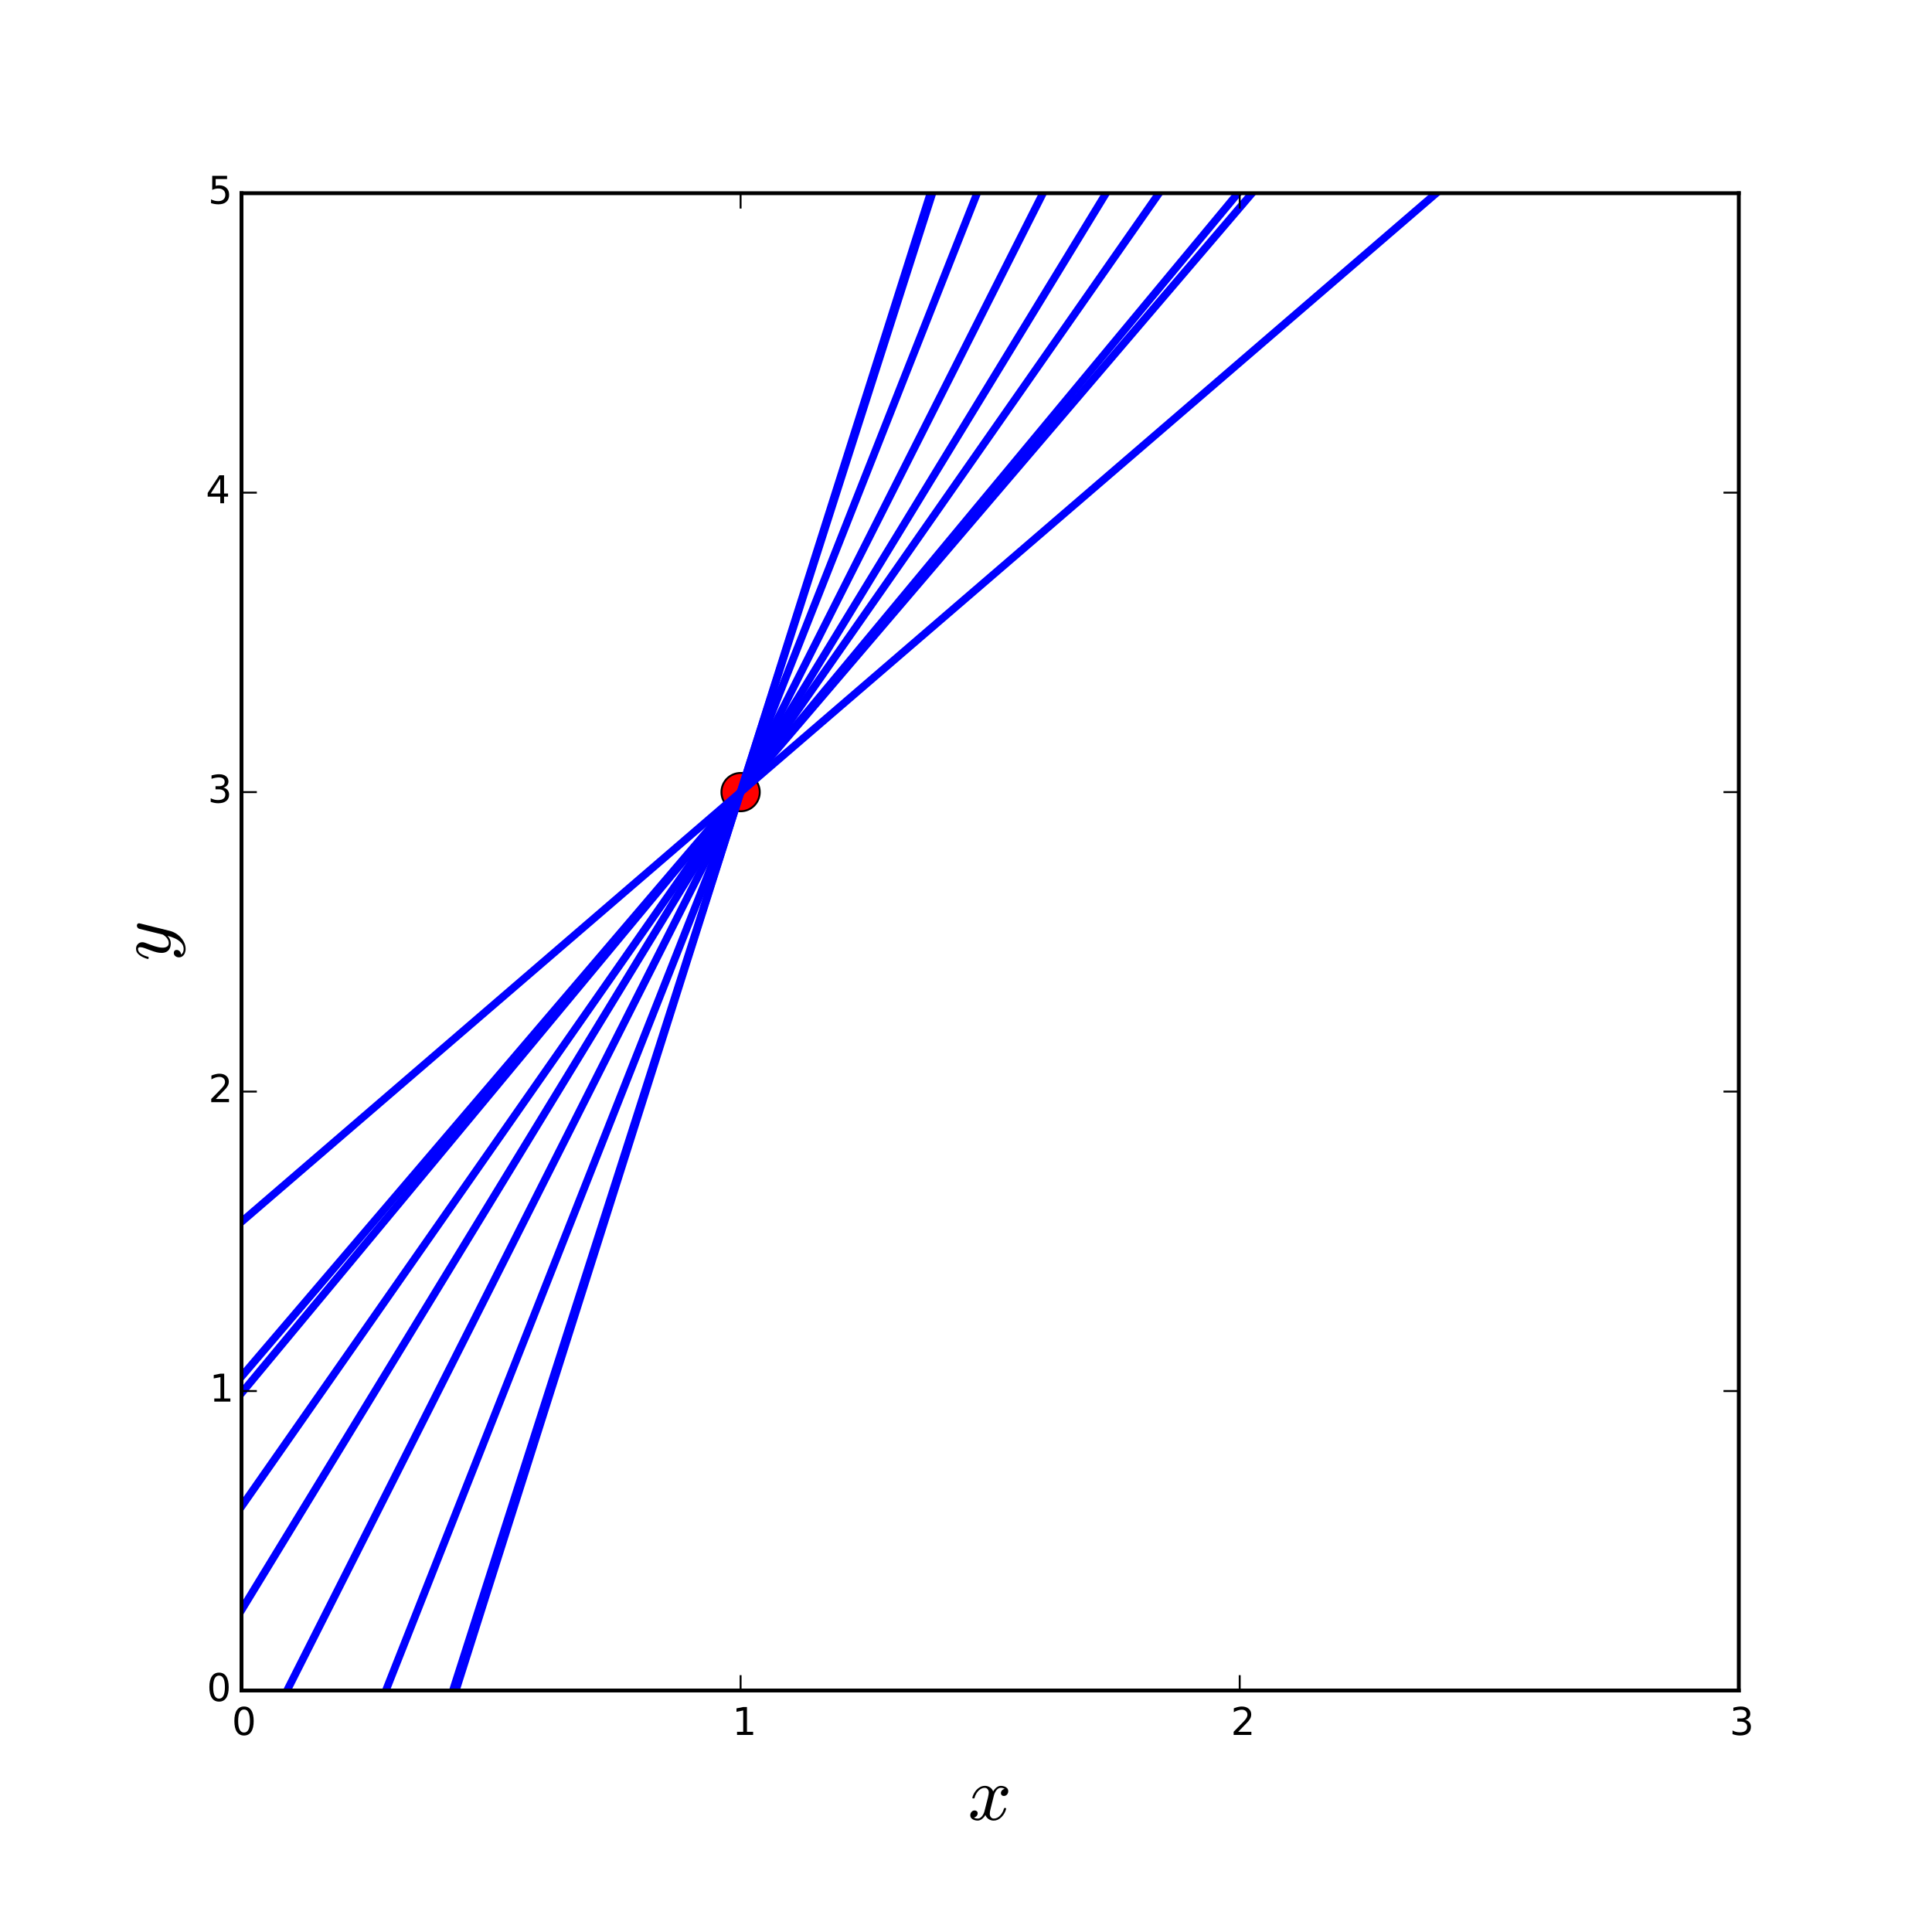
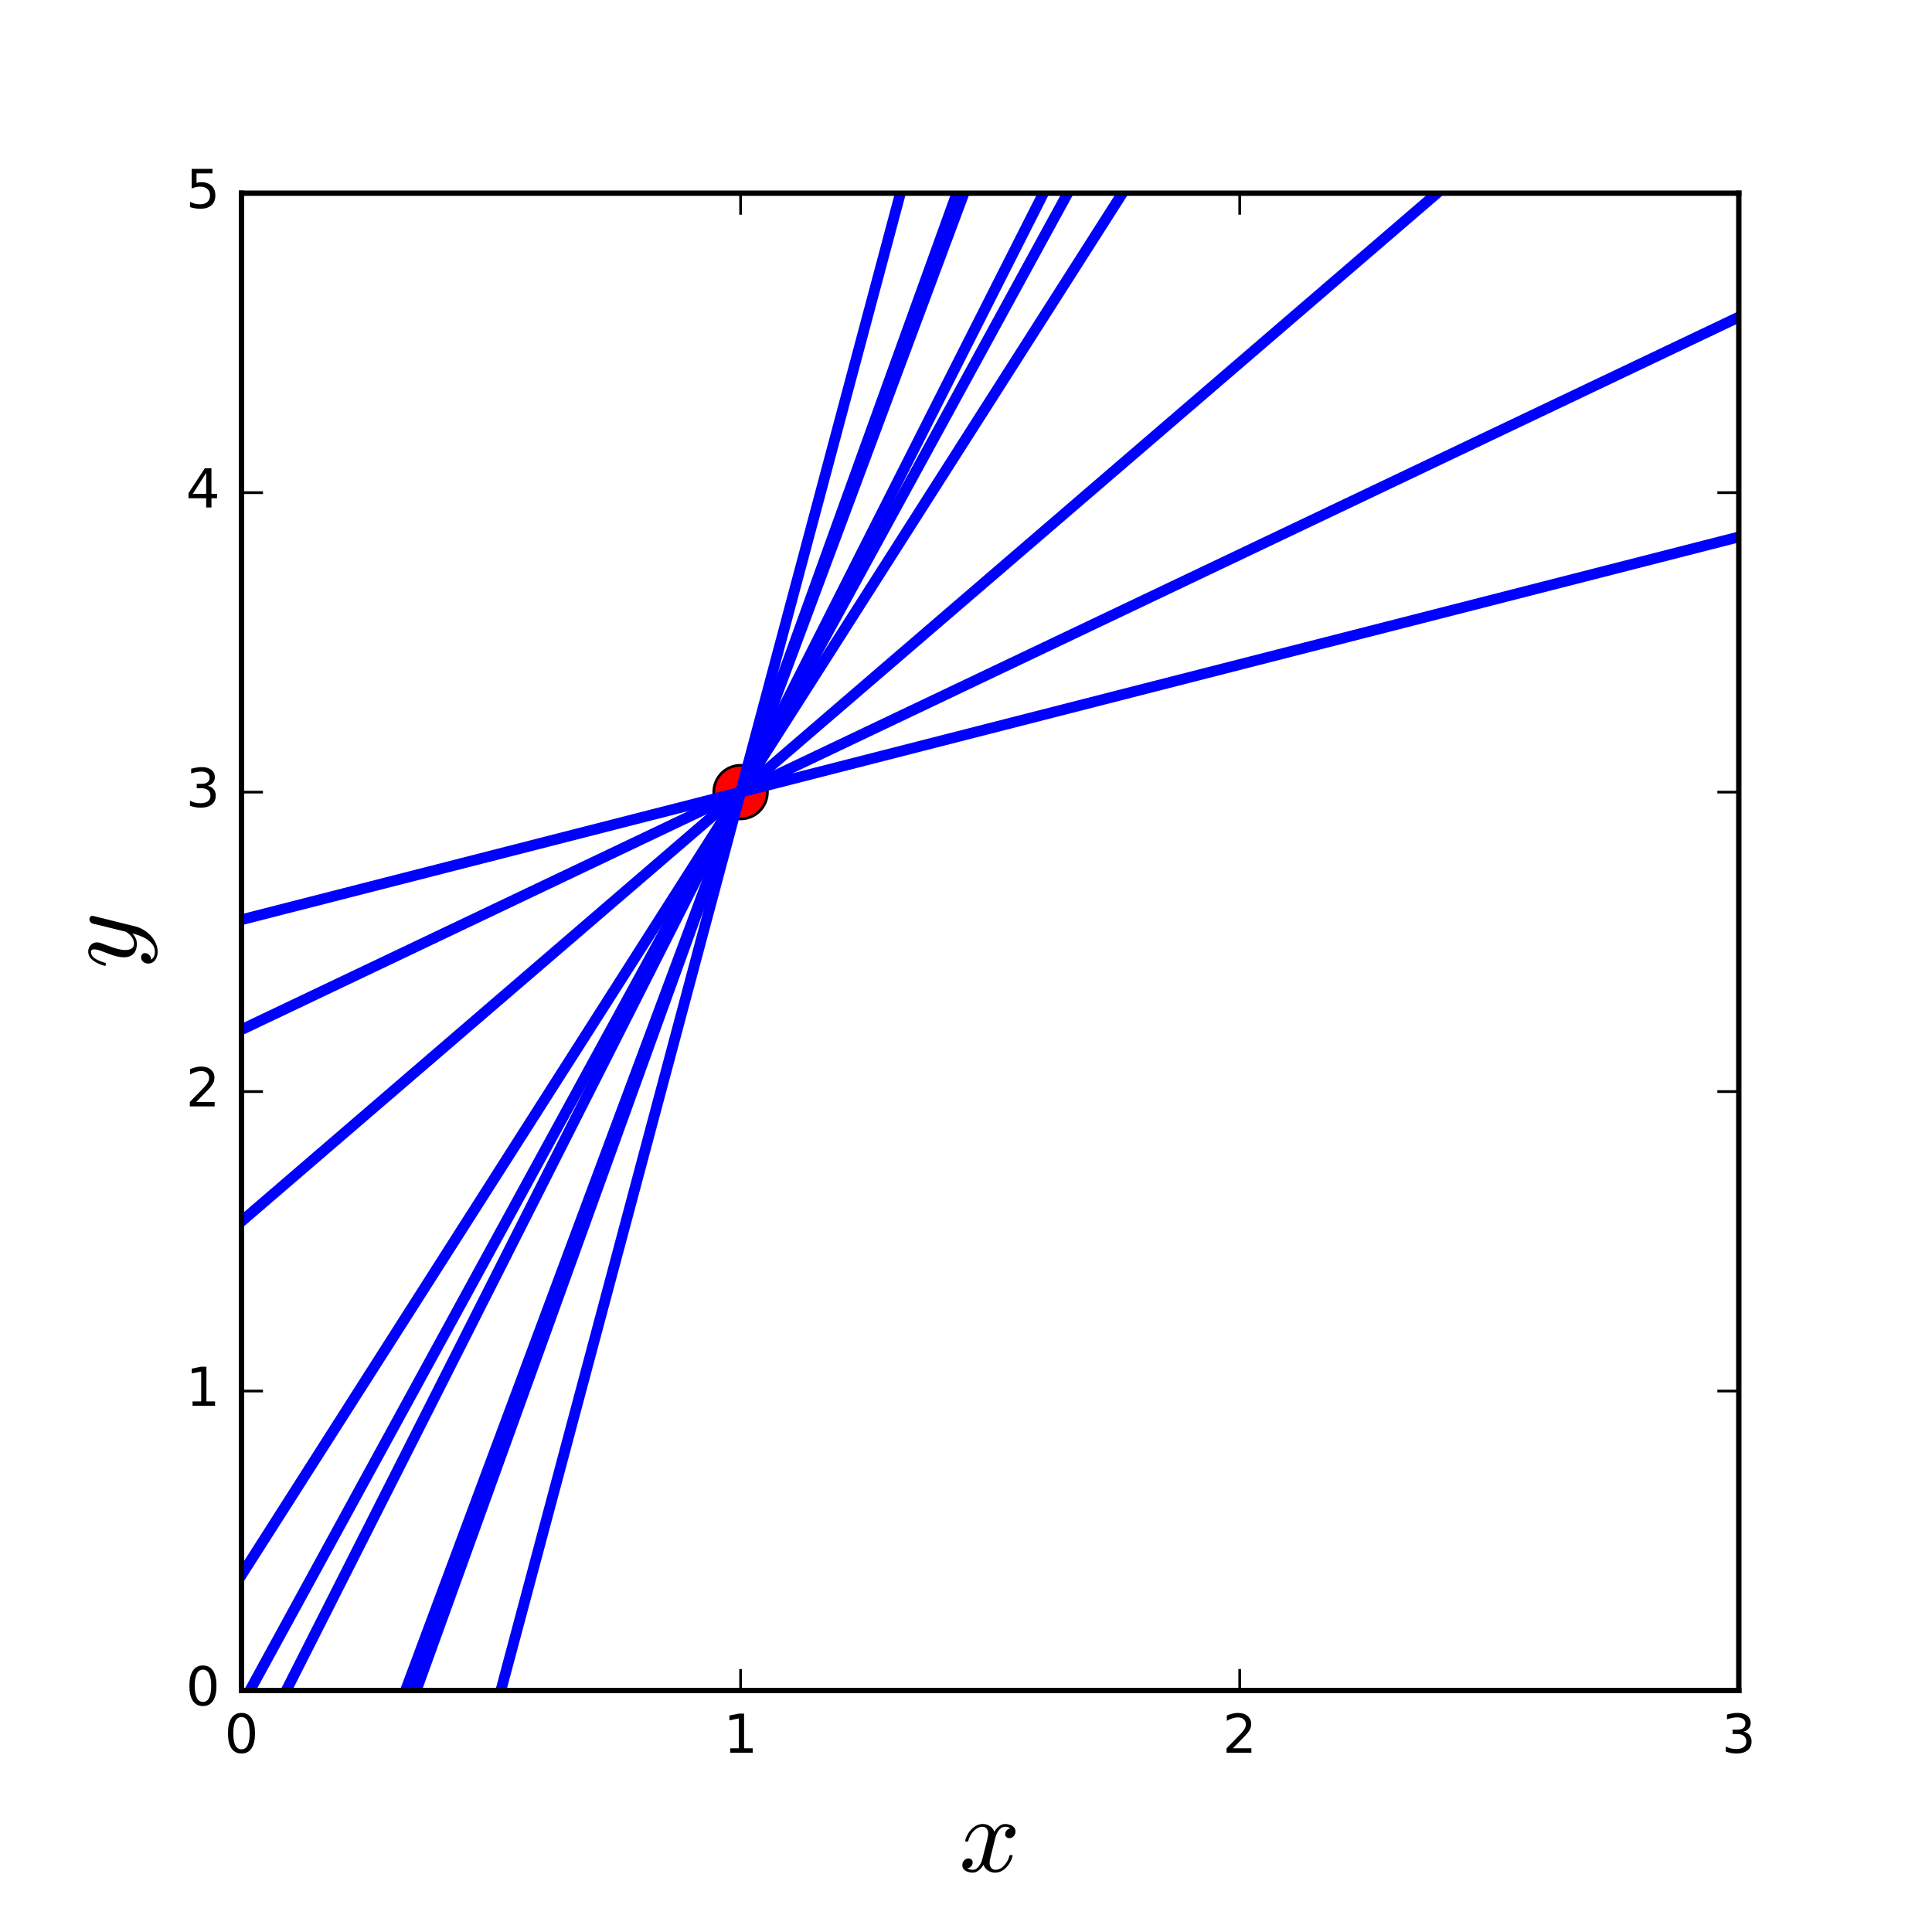
- <svg xmlns="http://www.w3.org/2000/svg" xmlns:xlink="http://www.w3.org/1999/xlink" height="504pt" version="1.1" viewBox="0 0 504 504" width="504pt">
+ <svg xmlns="http://www.w3.org/2000/svg" xmlns:xlink="http://www.w3.org/1999/xlink" height="360pt" version="1.1" viewBox="0 0 360 360" width="360pt">
  <defs>
    <style type="text/css">
- *{stroke-linecap:butt;stroke-linejoin:round;}
+ *{stroke-linecap:butt;stroke-linejoin:round;stroke-miterlimit:100000;}
  </style>
  </defs>
  <g id="figure_1">
    <g id="patch_1">
-       <path d=" M0 504 L504 504 L504 0 L0 0 z " style="fill:#ffffff;" />
+       <path d="M 0 360  L 360 360  L 360 0  L 0 0  z " style="fill:#ffffff;" />
    </g>
    <g id="axes_1">
      <g id="patch_2">
-         <path d=" M63 441 L453.6 441 L453.6 50.4 L63 50.4 z " style="fill:#ffffff;" />
+         <path d="M 45 315  L 324 315  L 324 36  L 45 36  z " style="fill:#ffffff;" />
      </g>
      <g id="line2d_1">
        <defs>
-           <path d=" M0 5 C1.326 5 2.598 4.473 3.536 3.536 C4.473 2.598 5 1.326 5 0 C5 -1.326 4.473 -2.598 3.536 -3.536 C2.598 -4.473 1.326 -5 0 -5 C-1.326 -5 -2.598 -4.473 -3.536 -3.536 C-4.473 -2.598 -5 -1.326 -5 0 C-5 1.326 -4.473 2.598 -3.536 3.536 C-2.598 4.473 -1.326 5 0 5 z " id="m8056b39326" style="stroke:#000000;stroke-width:0.5;" />
+           <path d="M 0 5  C 1.326 5 2.598 4.473 3.536 3.536  C 4.473 2.598 5 1.326 5 0  C 5 -1.326 4.473 -2.598 3.536 -3.536  C 2.598 -4.473 1.326 -5 0 -5  C -1.326 -5 -2.598 -4.473 -3.536 -3.536  C -4.473 -2.598 -5 -1.326 -5 0  C -5 1.326 -4.473 2.598 -3.536 3.536  C -2.598 4.473 -1.326 5 0 5  z " id="m325347172c" style="stroke:#000000;stroke-width:0.5;" />
        </defs>
-         <g clip-path="url(#p41d7ee9abc)">
-           <use style="fill:#ff0000;stroke:#000000;stroke-width:0.5;" x="193.2" xlink:href="#m8056b39326" y="206.64" />
+         <g clip-path="url(#pa1def2a441)">
+           <use style="fill:#ff0000;stroke:#000000;stroke-width:0.5;" x="138.0" xlink:href="#m325347172c" y="147.6" />
        </g>
      </g>
      <g id="line2d_2">
-         <path clip-path="url(#p41d7ee9abc)" d=" M63 420.02 L319.898 -1" style="fill:none;stroke:#0000ff;stroke-linecap:square;stroke-width:2;" />
+         <path clip-path="url(#pa1def2a441)" d="M 45 396.933  M 58.403 361  L 193.427 -1  " style="fill:none;stroke:#0000ff;stroke-linecap:square;stroke-width:2.0;" />
      </g>
      <g id="line2d_3">
-         <path clip-path="url(#p41d7ee9abc)" d=" M63 359.109 L370.513 -1" style="fill:none;stroke:#0000ff;stroke-linecap:square;stroke-width:2;" />
+         <path clip-path="url(#pa1def2a441)" d="M 45 171.375  L 324 100.05  " style="fill:none;stroke:#0000ff;stroke-linecap:square;stroke-width:2.0;" />
      </g>
      <g id="line2d_4">
-         <path clip-path="url(#p41d7ee9abc)" d=" M63 617.377 M98.623 505 L259.02 -1" style="fill:none;stroke:#0000ff;stroke-linecap:square;stroke-width:2;" />
+         <path clip-path="url(#pa1def2a441)" d="M 45 191.86  L 324 59.081  " style="fill:none;stroke:#0000ff;stroke-linecap:square;stroke-width:2.0;" />
      </g>
      <g id="line2d_5">
-         <path clip-path="url(#p41d7ee9abc)" d=" M63 363.427 L365.63 -1" style="fill:none;stroke:#0000ff;stroke-linecap:square;stroke-width:2;" />
+         <path clip-path="url(#pa1def2a441)" d="M 45 405.157  M 60.944 361  L 191.657 -1  " style="fill:none;stroke:#0000ff;stroke-linecap:square;stroke-width:2.0;" />
      </g>
      <g id="line2d_6">
-         <path clip-path="url(#p41d7ee9abc)" d=" M63 393.004 L338.264 -1" style="fill:none;stroke:#0000ff;stroke-linecap:square;stroke-width:2;" />
+         <path clip-path="url(#pa1def2a441)" d="M 45 317.863  L 219.167 -1  " style="fill:none;stroke:#0000ff;stroke-linecap:square;stroke-width:2.0;" />
      </g>
      <g id="line2d_7">
-         <path clip-path="url(#p41d7ee9abc)" d=" M63 464.53 L298.03 -1" style="fill:none;stroke:#0000ff;stroke-linecap:square;stroke-width:2;" />
+         <path clip-path="url(#pa1def2a441)" d="M 45 227.583  L 310.783 -1  " style="fill:none;stroke:#0000ff;stroke-linecap:square;stroke-width:2.0;" />
      </g>
      <g id="line2d_8">
-         <path clip-path="url(#p41d7ee9abc)" d=" M63 613.218 M97.655 505 L259.693 -1" style="fill:none;stroke:#0000ff;stroke-linecap:square;stroke-width:2;" />
+         <path clip-path="url(#pa1def2a441)" d="M 45 293.48  L 232.734 -1  " style="fill:none;stroke:#0000ff;stroke-linecap:square;stroke-width:2.0;" />
      </g>
      <g id="line2d_9">
-         <path clip-path="url(#p41d7ee9abc)" d=" M63 318.735 L434.378 -1" style="fill:none;stroke:#0000ff;stroke-linecap:square;stroke-width:2;" />
+         <path clip-path="url(#pa1def2a441)" d="M 45 331.488  L 213.153 -1  " style="fill:none;stroke:#0000ff;stroke-linecap:square;stroke-width:2.0;" />
      </g>
      <g id="line2d_10">
-         <path clip-path="url(#p41d7ee9abc)" d=" M63 536.376 M75.389 505 L275.189 -1" style="fill:none;stroke:#0000ff;stroke-linecap:square;stroke-width:2;" />
+         <path clip-path="url(#pa1def2a441)" d="M 45 496.109  M 81.054 361  L 177.654 -1  " style="fill:none;stroke:#0000ff;stroke-linecap:square;stroke-width:2.0;" />
      </g>
      <g id="patch_3">
-         <path d=" M63 441 L63 50.4" style="fill:none;stroke:#000000;stroke-linecap:square;stroke-linejoin:miter;" />
+         <path d="M 45 315  L 324 315  " style="fill:none;stroke:#000000;stroke-linecap:square;stroke-linejoin:miter;" />
      </g>
      <g id="patch_4">
-         <path d=" M453.6 441 L453.6 50.4" style="fill:none;stroke:#000000;stroke-linecap:square;stroke-linejoin:miter;" />
+         <path d="M 45 36  L 324 36  " style="fill:none;stroke:#000000;stroke-linecap:square;stroke-linejoin:miter;" />
      </g>
      <g id="patch_5">
-         <path d=" M63 50.4 L453.6 50.4" style="fill:none;stroke:#000000;stroke-linecap:square;stroke-linejoin:miter;" />
+         <path d="M 45 315  L 45 36  " style="fill:none;stroke:#000000;stroke-linecap:square;stroke-linejoin:miter;" />
      </g>
      <g id="patch_6">
-         <path d=" M63 441 L453.6 441" style="fill:none;stroke:#000000;stroke-linecap:square;stroke-linejoin:miter;" />
+         <path d="M 324 315  L 324 36  " style="fill:none;stroke:#000000;stroke-linecap:square;stroke-linejoin:miter;" />
      </g>
      <g id="matplotlib.axis_1">
        <g id="xtick_1">
          <g id="line2d_11">
            <defs>
-               <path d=" M0 0 L0 -4" id="mc7db9fdffb" style="stroke:#000000;stroke-width:0.5;" />
-             </defs>
-             <g>
-               <use style="stroke:#000000;stroke-width:0.5;" x="63.0" xlink:href="#mc7db9fdffb" y="441.0" />
+               <path d="M 0 0  L 0 -4  " id="mdc8906044f" style="stroke:#000000;stroke-width:0.5;" />
+             </defs>
+             <g>
+               <use style="stroke:#000000;stroke-width:0.5;" x="45.0" xlink:href="#mdc8906044f" y="315.0" />
            </g>
          </g>
          <g id="line2d_12">
            <defs>
-               <path d=" M0 0 L0 4" id="m5a7d422ac3" style="stroke:#000000;stroke-width:0.5;" />
-             </defs>
-             <g>
-               <use style="stroke:#000000;stroke-width:0.5;" x="63.0" xlink:href="#m5a7d422ac3" y="50.4" />
+               <path d="M 0 0  L 0 4  " id="m0ce85dffc6" style="stroke:#000000;stroke-width:0.5;" />
+             </defs>
+             <g>
+               <use style="stroke:#000000;stroke-width:0.5;" x="45.0" xlink:href="#m0ce85dffc6" y="36.0" />
            </g>
          </g>
          <g id="text_1">
            <defs>
-               <path d=" M31.781 66.406 Q24.172 66.406 20.328 58.906 Q16.5 51.422 16.5 36.375 Q16.5 21.391 20.328 13.891 Q24.172 6.391 31.781 6.391 Q39.453 6.391 43.281 13.891 Q47.125 21.391 47.125 36.375 Q47.125 51.422 43.281 58.906 Q39.453 66.406 31.781 66.406 M31.781 74.219 Q44.047 74.219 50.516 64.516 Q56.984 54.828 56.984 36.375 Q56.984 17.969 50.516 8.266 Q44.047 -1.422 31.781 -1.422 Q19.531 -1.422 13.062 8.266 Q6.594 17.969 6.594 36.375 Q6.594 54.828 13.062 64.516 Q19.531 74.219 31.781 74.219" id="BitstreamVeraSans-Roman-30" />
-             </defs>
-             <g transform="translate(60.48047 452.5984)scale(0.1 -0.1)">
+               <path d="M 31.781 66.406  Q 24.172 66.406 20.328 58.906  Q 16.5 51.422 16.5 36.375  Q 16.5 21.391 20.328 13.891  Q 24.172 6.391 31.781 6.391  Q 39.453 6.391 43.281 13.891  Q 47.125 21.391 47.125 36.375  Q 47.125 51.422 43.281 58.906  Q 39.453 66.406 31.781 66.406  M 31.781 74.219  Q 44.047 74.219 50.516 64.516  Q 56.984 54.828 56.984 36.375  Q 56.984 17.969 50.516 8.266  Q 44.047 -1.422 31.781 -1.422  Q 19.531 -1.422 13.062 8.266  Q 6.594 17.969 6.594 36.375  Q 6.594 54.828 13.062 64.516  Q 19.531 74.219 31.781 74.219  " id="BitstreamVeraSans-Roman-30" />
+             </defs>
+             <g transform="translate(41.81875 326.5984)scale(0.1 -0.1)">
              <use xlink:href="#BitstreamVeraSans-Roman-30" />
            </g>
          </g>
        </g>
        <g id="xtick_2">
          <g id="line2d_13">
            <g>
-               <use style="stroke:#000000;stroke-width:0.5;" x="193.2" xlink:href="#mc7db9fdffb" y="441.0" />
+               <use style="stroke:#000000;stroke-width:0.5;" x="138.0" xlink:href="#mdc8906044f" y="315.0" />
            </g>
          </g>
          <g id="line2d_14">
            <g>
-               <use style="stroke:#000000;stroke-width:0.5;" x="193.2" xlink:href="#m5a7d422ac3" y="50.4" />
+               <use style="stroke:#000000;stroke-width:0.5;" x="138.0" xlink:href="#m0ce85dffc6" y="36.0" />
            </g>
          </g>
          <g id="text_2">
            <defs>
-               <path d=" M12.406 8.297 L28.516 8.297 L28.516 63.922 L10.984 60.406 L10.984 69.391 L28.422 72.906 L38.281 72.906 L38.281 8.297 L54.391 8.297 L54.391 0 L12.406 0 z " id="BitstreamVeraSans-Roman-31" />
-             </defs>
-             <g transform="translate(191.0297 452.5984)scale(0.1 -0.1)">
+               <path d="M 12.406 8.297  L 28.516 8.297  L 28.516 63.922  L 10.984 60.406  L 10.984 69.391  L 28.422 72.906  L 38.281 72.906  L 38.281 8.297  L 54.391 8.297  L 54.391 0  L 12.406 0  z " id="BitstreamVeraSans-Roman-31" />
+             </defs>
+             <g transform="translate(134.8187 326.5984)scale(0.1 -0.1)">
              <use xlink:href="#BitstreamVeraSans-Roman-31" />
            </g>
          </g>
        </g>
        <g id="xtick_3">
          <g id="line2d_15">
            <g>
-               <use style="stroke:#000000;stroke-width:0.5;" x="323.4" xlink:href="#mc7db9fdffb" y="441.0" />
+               <use style="stroke:#000000;stroke-width:0.5;" x="231.0" xlink:href="#mdc8906044f" y="315.0" />
            </g>
          </g>
          <g id="line2d_16">
            <g>
-               <use style="stroke:#000000;stroke-width:0.5;" x="323.4" xlink:href="#m5a7d422ac3" y="50.4" />
+               <use style="stroke:#000000;stroke-width:0.5;" x="231.0" xlink:href="#m0ce85dffc6" y="36.0" />
            </g>
          </g>
          <g id="text_3">
            <defs>
-               <path d=" M19.188 8.297 L53.609 8.297 L53.609 0 L7.328 0 L7.328 8.297 Q12.938 14.109 22.625 23.891 Q32.328 33.688 34.812 36.531 Q39.547 41.844 41.422 45.531 Q43.312 49.219 43.312 52.781 Q43.312 58.594 39.234 62.25 Q35.156 65.922 28.609 65.922 Q23.969 65.922 18.812 64.312 Q13.672 62.703 7.812 59.422 L7.812 69.391 Q13.766 71.781 18.938 73 Q24.125 74.219 28.422 74.219 Q39.75 74.219 46.484 68.547 Q53.219 62.891 53.219 53.422 Q53.219 48.922 51.531 44.891 Q49.859 40.875 45.406 35.406 Q44.188 33.984 37.641 27.219 Q31.109 20.453 19.188 8.297" id="BitstreamVeraSans-Roman-32" />
-             </defs>
-             <g transform="translate(321.0859 452.5984)scale(0.1 -0.1)">
+               <path d="M 19.188 8.297  L 53.609 8.297  L 53.609 0  L 7.328 0  L 7.328 8.297  Q 12.938 14.109 22.625 23.891  Q 32.328 33.688 34.812 36.531  Q 39.547 41.844 41.422 45.531  Q 43.312 49.219 43.312 52.781  Q 43.312 58.594 39.234 62.25  Q 35.156 65.922 28.609 65.922  Q 23.969 65.922 18.812 64.312  Q 13.672 62.703 7.812 59.422  L 7.812 69.391  Q 13.766 71.781 18.938 73  Q 24.125 74.219 28.422 74.219  Q 39.75 74.219 46.484 68.547  Q 53.219 62.891 53.219 53.422  Q 53.219 48.922 51.531 44.891  Q 49.859 40.875 45.406 35.406  Q 44.188 33.984 37.641 27.219  Q 31.109 20.453 19.188 8.297  " id="BitstreamVeraSans-Roman-32" />
+             </defs>
+             <g transform="translate(227.8187 326.5984)scale(0.1 -0.1)">
              <use xlink:href="#BitstreamVeraSans-Roman-32" />
            </g>
          </g>
        </g>
        <g id="xtick_4">
          <g id="line2d_17">
            <g>
-               <use style="stroke:#000000;stroke-width:0.5;" x="453.6" xlink:href="#mc7db9fdffb" y="441.0" />
+               <use style="stroke:#000000;stroke-width:0.5;" x="324.0" xlink:href="#mdc8906044f" y="315.0" />
            </g>
          </g>
          <g id="line2d_18">
            <g>
-               <use style="stroke:#000000;stroke-width:0.5;" x="453.6" xlink:href="#m5a7d422ac3" y="50.4" />
+               <use style="stroke:#000000;stroke-width:0.5;" x="324.0" xlink:href="#m0ce85dffc6" y="36.0" />
            </g>
          </g>
          <g id="text_4">
            <defs>
-               <path d=" M40.578 39.312 Q47.656 37.797 51.625 33 Q55.609 28.219 55.609 21.188 Q55.609 10.406 48.188 4.484 Q40.766 -1.422 27.094 -1.422 Q22.516 -1.422 17.656 -0.516 Q12.797 0.391 7.625 2.203 L7.625 11.719 Q11.719 9.328 16.594 8.109 Q21.484 6.891 26.812 6.891 Q36.078 6.891 40.938 10.547 Q45.797 14.203 45.797 21.188 Q45.797 27.641 41.281 31.266 Q36.766 34.906 28.719 34.906 L20.219 34.906 L20.219 43.016 L29.109 43.016 Q36.375 43.016 40.234 45.922 Q44.094 48.828 44.094 54.297 Q44.094 59.906 40.109 62.906 Q36.141 65.922 28.719 65.922 Q24.656 65.922 20.016 65.031 Q15.375 64.156 9.812 62.312 L9.812 71.094 Q15.438 72.656 20.344 73.438 Q25.25 74.219 29.594 74.219 Q40.828 74.219 47.359 69.109 Q53.906 64.016 53.906 55.328 Q53.906 49.266 50.438 45.094 Q46.969 40.922 40.578 39.312" id="BitstreamVeraSans-Roman-33" />
-             </defs>
-             <g transform="translate(451.2008 452.5984)scale(0.1 -0.1)">
+               <path d="M 40.578 39.312  Q 47.656 37.797 51.625 33  Q 55.609 28.219 55.609 21.188  Q 55.609 10.406 48.188 4.484  Q 40.766 -1.422 27.094 -1.422  Q 22.516 -1.422 17.656 -0.516  Q 12.797 0.391 7.625 2.203  L 7.625 11.719  Q 11.719 9.328 16.594 8.109  Q 21.484 6.891 26.812 6.891  Q 36.078 6.891 40.938 10.547  Q 45.797 14.203 45.797 21.188  Q 45.797 27.641 41.281 31.266  Q 36.766 34.906 28.719 34.906  L 20.219 34.906  L 20.219 43.016  L 29.109 43.016  Q 36.375 43.016 40.234 45.922  Q 44.094 48.828 44.094 54.297  Q 44.094 59.906 40.109 62.906  Q 36.141 65.922 28.719 65.922  Q 24.656 65.922 20.016 65.031  Q 15.375 64.156 9.812 62.312  L 9.812 71.094  Q 15.438 72.656 20.344 73.438  Q 25.25 74.219 29.594 74.219  Q 40.828 74.219 47.359 69.109  Q 53.906 64.016 53.906 55.328  Q 53.906 49.266 50.438 45.094  Q 46.969 40.922 40.578 39.312  " id="BitstreamVeraSans-Roman-33" />
+             </defs>
+             <g transform="translate(320.8188 326.5984)scale(0.1 -0.1)">
              <use xlink:href="#BitstreamVeraSans-Roman-33" />
            </g>
          </g>
        </g>
        <g id="text_5">
          <defs>
-             <path d=" M7.812 2.875 Q9.578 1.516 12.797 1.516 Q15.922 1.516 18.312 4.516 Q20.703 7.516 21.578 11.078 L26.125 28.812 Q27.203 33.641 27.203 35.406 Q27.203 37.891 25.812 39.75 Q24.422 41.609 21.922 41.609 Q18.75 41.609 15.969 39.625 Q13.188 37.641 11.281 34.594 Q9.375 31.547 8.594 28.422 Q8.406 27.781 7.812 27.781 L6.594 27.781 Q5.812 27.781 5.812 28.719 L5.812 29 Q6.781 32.719 9.125 36.25 Q11.469 39.797 14.859 41.984 Q18.266 44.188 22.125 44.188 Q25.781 44.188 28.734 42.234 Q31.688 40.281 32.906 36.922 Q34.625 39.984 37.281 42.078 Q39.938 44.188 43.109 44.188 Q45.266 44.188 47.5 43.422 Q49.75 42.672 51.172 41.109 Q52.594 39.547 52.594 37.203 Q52.594 34.672 50.953 32.828 Q49.312 31 46.781 31 Q45.172 31 44.094 32.031 Q43.016 33.062 43.016 34.625 Q43.016 36.719 44.453 38.297 Q45.906 39.891 47.906 40.188 Q46.094 41.609 42.922 41.609 Q39.703 41.609 37.328 38.625 Q34.969 35.641 33.984 31.984 L29.594 14.312 Q28.516 10.297 28.516 7.719 Q28.516 5.172 29.953 3.344 Q31.391 1.516 33.797 1.516 Q38.484 1.516 42.156 5.641 Q45.844 9.766 47.016 14.703 Q47.219 15.281 47.797 15.281 L49.031 15.281 Q49.422 15.281 49.656 15.016 Q49.906 14.75 49.906 14.406 Q49.906 14.312 49.812 14.109 Q48.391 8.156 43.844 3.516 Q39.312 -1.125 33.594 -1.125 Q29.938 -1.125 26.984 0.844 Q24.031 2.828 22.797 6.203 Q21.234 3.266 18.469 1.062 Q15.719 -1.125 12.594 -1.125 Q10.453 -1.125 8.172 -0.359 Q5.906 0.391 4.484 1.953 Q3.078 3.516 3.078 5.906 Q3.078 8.25 4.703 10.172 Q6.344 12.109 8.797 12.109 Q10.453 12.109 11.578 11.109 Q12.703 10.109 12.703 8.5 Q12.703 6.391 11.297 4.828 Q9.906 3.266 7.812 2.875" id="Cmmi10-78" />
+             <path d="M 7.812 2.875  Q 9.578 1.516 12.797 1.516  Q 15.922 1.516 18.312 4.516  Q 20.703 7.516 21.578 11.078  L 26.125 28.812  Q 27.203 33.641 27.203 35.406  Q 27.203 37.891 25.812 39.75  Q 24.422 41.609 21.922 41.609  Q 18.75 41.609 15.969 39.625  Q 13.188 37.641 11.281 34.594  Q 9.375 31.547 8.594 28.422  Q 8.406 27.781 7.812 27.781  L 6.594 27.781  Q 5.812 27.781 5.812 28.719  L 5.812 29  Q 6.781 32.719 9.125 36.25  Q 11.469 39.797 14.859 41.984  Q 18.266 44.188 22.125 44.188  Q 25.781 44.188 28.734 42.234  Q 31.688 40.281 32.906 36.922  Q 34.625 39.984 37.281 42.078  Q 39.938 44.188 43.109 44.188  Q 45.266 44.188 47.5 43.422  Q 49.75 42.672 51.172 41.109  Q 52.594 39.547 52.594 37.203  Q 52.594 34.672 50.953 32.828  Q 49.312 31 46.781 31  Q 45.172 31 44.094 32.031  Q 43.016 33.062 43.016 34.625  Q 43.016 36.719 44.453 38.297  Q 45.906 39.891 47.906 40.188  Q 46.094 41.609 42.922 41.609  Q 39.703 41.609 37.328 38.625  Q 34.969 35.641 33.984 31.984  L 29.594 14.312  Q 28.516 10.297 28.516 7.719  Q 28.516 5.172 29.953 3.344  Q 31.391 1.516 33.797 1.516  Q 38.484 1.516 42.156 5.641  Q 45.844 9.766 47.016 14.703  Q 47.219 15.281 47.797 15.281  L 49.031 15.281  Q 49.422 15.281 49.656 15.016  Q 49.906 14.75 49.906 14.406  Q 49.906 14.312 49.812 14.109  Q 48.391 8.156 43.844 3.516  Q 39.312 -1.125 33.594 -1.125  Q 29.938 -1.125 26.984 0.844  Q 24.031 2.828 22.797 6.203  Q 21.234 3.266 18.469 1.062  Q 15.719 -1.125 12.594 -1.125  Q 10.453 -1.125 8.172 -0.359  Q 5.906 0.391 4.484 1.953  Q 3.078 3.516 3.078 5.906  Q 3.078 8.25 4.703 10.172  Q 6.344 12.109 8.797 12.109  Q 10.453 12.109 11.578 11.109  Q 12.703 10.109 12.703 8.5  Q 12.703 6.391 11.297 4.828  Q 9.906 3.266 7.812 2.875  " id="Cmmi10-78" />
          </defs>
-           <g transform="translate(252.5 474.875)scale(0.2 -0.2)">
+           <g transform="translate(178.7 348.875)scale(0.2 -0.2)">
            <use transform="translate(0.0 0.8125)" xlink:href="#Cmmi10-78" />
          </g>
        </g>
      </g>
      <g id="matplotlib.axis_2">
        <g id="ytick_1">
          <g id="line2d_19">
            <defs>
-               <path d=" M0 0 L4 0" id="md7965d1ba0" style="stroke:#000000;stroke-width:0.5;" />
-             </defs>
-             <g>
-               <use style="stroke:#000000;stroke-width:0.5;" x="63.0" xlink:href="#md7965d1ba0" y="441.0" />
+               <path d="M 0 0  L 4 0  " id="mad6d71e1ee" style="stroke:#000000;stroke-width:0.5;" />
+             </defs>
+             <g>
+               <use style="stroke:#000000;stroke-width:0.5;" x="45.0" xlink:href="#mad6d71e1ee" y="315.0" />
            </g>
          </g>
          <g id="line2d_20">
            <defs>
-               <path d=" M0 0 L-4 0" id="md9a1c1a7cd" style="stroke:#000000;stroke-width:0.5;" />
-             </defs>
-             <g>
-               <use style="stroke:#000000;stroke-width:0.5;" x="453.6" xlink:href="#md9a1c1a7cd" y="441.0" />
+               <path d="M 0 0  L -4 0  " id="m398b9d164f" style="stroke:#000000;stroke-width:0.5;" />
+             </defs>
+             <g>
+               <use style="stroke:#000000;stroke-width:0.5;" x="324.0" xlink:href="#m398b9d164f" y="315.0" />
            </g>
          </g>
          <g id="text_6">
-             <g transform="translate(53.96094 443.7594)scale(0.1 -0.1)">
+             <g transform="translate(34.6375 317.7594)scale(0.1 -0.1)">
              <use xlink:href="#BitstreamVeraSans-Roman-30" />
            </g>
          </g>
        </g>
        <g id="ytick_2">
          <g id="line2d_21">
            <g>
-               <use style="stroke:#000000;stroke-width:0.5;" x="63.0" xlink:href="#md7965d1ba0" y="362.88" />
+               <use style="stroke:#000000;stroke-width:0.5;" x="45.0" xlink:href="#mad6d71e1ee" y="259.2" />
            </g>
          </g>
          <g id="line2d_22">
            <g>
-               <use style="stroke:#000000;stroke-width:0.5;" x="453.6" xlink:href="#md9a1c1a7cd" y="362.88" />
+               <use style="stroke:#000000;stroke-width:0.5;" x="324.0" xlink:href="#m398b9d164f" y="259.2" />
            </g>
          </g>
          <g id="text_7">
-             <g transform="translate(54.65937 365.6394)scale(0.1 -0.1)">
+             <g transform="translate(34.6375 261.9594)scale(0.1 -0.1)">
              <use xlink:href="#BitstreamVeraSans-Roman-31" />
            </g>
          </g>
        </g>
        <g id="ytick_3">
          <g id="line2d_23">
            <g>
-               <use style="stroke:#000000;stroke-width:0.5;" x="63.0" xlink:href="#md7965d1ba0" y="284.76" />
+               <use style="stroke:#000000;stroke-width:0.5;" x="45.0" xlink:href="#mad6d71e1ee" y="203.4" />
            </g>
          </g>
          <g id="line2d_24">
            <g>
-               <use style="stroke:#000000;stroke-width:0.5;" x="453.6" xlink:href="#md9a1c1a7cd" y="284.76" />
+               <use style="stroke:#000000;stroke-width:0.5;" x="324.0" xlink:href="#m398b9d164f" y="203.4" />
            </g>
          </g>
          <g id="text_8">
-             <g transform="translate(54.37188 287.5194)scale(0.1 -0.1)">
+             <g transform="translate(34.6375 206.1594)scale(0.1 -0.1)">
              <use xlink:href="#BitstreamVeraSans-Roman-32" />
            </g>
          </g>
        </g>
        <g id="ytick_4">
          <g id="line2d_25">
            <g>
-               <use style="stroke:#000000;stroke-width:0.5;" x="63.0" xlink:href="#md7965d1ba0" y="206.64" />
+               <use style="stroke:#000000;stroke-width:0.5;" x="45.0" xlink:href="#mad6d71e1ee" y="147.6" />
            </g>
          </g>
          <g id="line2d_26">
            <g>
-               <use style="stroke:#000000;stroke-width:0.5;" x="453.6" xlink:href="#md9a1c1a7cd" y="206.64" />
+               <use style="stroke:#000000;stroke-width:0.5;" x="324.0" xlink:href="#m398b9d164f" y="147.6" />
            </g>
          </g>
          <g id="text_9">
-             <g transform="translate(54.20156 209.3994)scale(0.1 -0.1)">
+             <g transform="translate(34.6375 150.3594)scale(0.1 -0.1)">
              <use xlink:href="#BitstreamVeraSans-Roman-33" />
            </g>
          </g>
        </g>
        <g id="ytick_5">
          <g id="line2d_27">
            <g>
-               <use style="stroke:#000000;stroke-width:0.5;" x="63.0" xlink:href="#md7965d1ba0" y="128.52" />
+               <use style="stroke:#000000;stroke-width:0.5;" x="45.0" xlink:href="#mad6d71e1ee" y="91.8" />
            </g>
          </g>
          <g id="line2d_28">
            <g>
-               <use style="stroke:#000000;stroke-width:0.5;" x="453.6" xlink:href="#md9a1c1a7cd" y="128.52" />
+               <use style="stroke:#000000;stroke-width:0.5;" x="324.0" xlink:href="#m398b9d164f" y="91.8" />
            </g>
          </g>
          <g id="text_10">
            <defs>
-               <path d=" M37.797 64.312 L12.891 25.391 L37.797 25.391 z  M35.203 72.906 L47.609 72.906 L47.609 25.391 L58.016 25.391 L58.016 17.188 L47.609 17.188 L47.609 0 L37.797 0 L37.797 17.188 L4.891 17.188 L4.891 26.703 z " id="BitstreamVeraSans-Roman-34" />
-             </defs>
-             <g transform="translate(53.6875 131.2794)scale(0.1 -0.1)">
+               <path d="M 37.797 64.312  L 12.891 25.391  L 37.797 25.391  z M 35.203 72.906  L 47.609 72.906  L 47.609 25.391  L 58.016 25.391  L 58.016 17.188  L 47.609 17.188  L 47.609 0  L 37.797 0  L 37.797 17.188  L 4.891 17.188  L 4.891 26.703  z " id="BitstreamVeraSans-Roman-34" />
+             </defs>
+             <g transform="translate(34.6375 94.55938)scale(0.1 -0.1)">
              <use xlink:href="#BitstreamVeraSans-Roman-34" />
            </g>
          </g>
        </g>
        <g id="ytick_6">
          <g id="line2d_29">
            <g>
-               <use style="stroke:#000000;stroke-width:0.5;" x="63.0" xlink:href="#md7965d1ba0" y="50.4" />
+               <use style="stroke:#000000;stroke-width:0.5;" x="45.0" xlink:href="#mad6d71e1ee" y="36.0" />
            </g>
          </g>
          <g id="line2d_30">
            <g>
-               <use style="stroke:#000000;stroke-width:0.5;" x="453.6" xlink:href="#md9a1c1a7cd" y="50.4" />
+               <use style="stroke:#000000;stroke-width:0.5;" x="324.0" xlink:href="#m398b9d164f" y="36.0" />
            </g>
          </g>
          <g id="text_11">
            <defs>
-               <path d=" M10.797 72.906 L49.516 72.906 L49.516 64.594 L19.828 64.594 L19.828 46.734 Q21.969 47.469 24.109 47.828 Q26.266 48.188 28.422 48.188 Q40.625 48.188 47.75 41.5 Q54.891 34.812 54.891 23.391 Q54.891 11.625 47.562 5.094 Q40.234 -1.422 26.906 -1.422 Q22.312 -1.422 17.547 -0.641 Q12.797 0.141 7.719 1.703 L7.719 11.625 Q12.109 9.234 16.797 8.062 Q21.484 6.891 26.703 6.891 Q35.156 6.891 40.078 11.328 Q45.016 15.766 45.016 23.391 Q45.016 31 40.078 35.438 Q35.156 39.891 26.703 39.891 Q22.75 39.891 18.812 39.016 Q14.891 38.141 10.797 36.281 z " id="BitstreamVeraSans-Roman-35" />
-             </defs>
-             <g transform="translate(54.28281 53.15937)scale(0.1 -0.1)">
+               <path d="M 10.797 72.906  L 49.516 72.906  L 49.516 64.594  L 19.828 64.594  L 19.828 46.734  Q 21.969 47.469 24.109 47.828  Q 26.266 48.188 28.422 48.188  Q 40.625 48.188 47.75 41.5  Q 54.891 34.812 54.891 23.391  Q 54.891 11.625 47.562 5.094  Q 40.234 -1.422 26.906 -1.422  Q 22.312 -1.422 17.547 -0.641  Q 12.797 0.141 7.719 1.703  L 7.719 11.625  Q 12.109 9.234 16.797 8.062  Q 21.484 6.891 26.703 6.891  Q 35.156 6.891 40.078 11.328  Q 45.016 15.766 45.016 23.391  Q 45.016 31 40.078 35.438  Q 35.156 39.891 26.703 39.891  Q 22.75 39.891 18.812 39.016  Q 14.891 38.141 10.797 36.281  z " id="BitstreamVeraSans-Roman-35" />
+             </defs>
+             <g transform="translate(34.6375 38.75937)scale(0.1 -0.1)">
              <use xlink:href="#BitstreamVeraSans-Roman-35" />
            </g>
          </g>
        </g>
        <g id="text_12">
          <defs>
-             <path d=" M8.406 -14.312 Q10.5 -17.922 15.719 -17.922 Q20.453 -17.922 23.922 -14.594 Q27.391 -11.281 29.516 -6.562 Q31.641 -1.859 32.812 3.078 Q28.375 -1.125 23.188 -1.125 Q19.234 -1.125 16.453 0.234 Q13.672 1.609 12.125 4.312 Q10.594 7.031 10.594 10.891 Q10.594 14.156 11.469 17.594 Q12.359 21.047 13.938 25.266 Q15.531 29.5 16.703 32.625 Q18.016 36.281 18.016 38.625 Q18.016 41.609 15.828 41.609 Q11.859 41.609 9.297 37.531 Q6.734 33.453 5.516 28.422 Q5.328 27.781 4.688 27.781 L3.516 27.781 Q2.688 27.781 2.688 28.719 L2.688 29 Q4.297 34.969 7.609 39.578 Q10.938 44.188 16.016 44.188 Q19.578 44.188 22.047 41.844 Q24.516 39.5 24.516 35.891 Q24.516 34.031 23.688 31.984 Q23.25 30.766 21.688 26.656 Q20.125 22.562 19.281 19.875 Q18.453 17.188 17.922 14.594 Q17.391 12.016 17.391 9.422 Q17.391 6.109 18.797 3.812 Q20.219 1.516 23.297 1.516 Q29.5 1.516 34.422 9.078 L42 39.891 Q42.328 41.219 43.547 42.156 Q44.781 43.109 46.188 43.109 Q47.406 43.109 48.312 42.328 Q49.219 41.547 49.219 40.281 Q49.219 39.703 49.125 39.5 L39.203 -0.297 Q37.891 -5.422 34.375 -10.109 Q30.859 -14.797 25.906 -17.656 Q20.953 -20.516 15.578 -20.516 Q12.984 -20.516 10.438 -19.5 Q7.906 -18.5 6.344 -16.5 Q4.781 -14.5 4.781 -11.812 Q4.781 -9.078 6.391 -7.078 Q8.016 -5.078 10.688 -5.078 Q12.312 -5.078 13.406 -6.078 Q14.5 -7.078 14.5 -8.688 Q14.5 -10.984 12.781 -12.688 Q11.078 -14.406 8.797 -14.406 Q8.688 -14.359 8.594 -14.328 Q8.5 -14.312 8.406 -14.312" id="Cmmi10-79" />
+             <path d="M 8.406 -14.312  Q 10.5 -17.922 15.719 -17.922  Q 20.453 -17.922 23.922 -14.594  Q 27.391 -11.281 29.516 -6.562  Q 31.641 -1.859 32.812 3.078  Q 28.375 -1.125 23.188 -1.125  Q 19.234 -1.125 16.453 0.234  Q 13.672 1.609 12.125 4.312  Q 10.594 7.031 10.594 10.891  Q 10.594 14.156 11.469 17.594  Q 12.359 21.047 13.938 25.266  Q 15.531 29.5 16.703 32.625  Q 18.016 36.281 18.016 38.625  Q 18.016 41.609 15.828 41.609  Q 11.859 41.609 9.297 37.531  Q 6.734 33.453 5.516 28.422  Q 5.328 27.781 4.688 27.781  L 3.516 27.781  Q 2.688 27.781 2.688 28.719  L 2.688 29  Q 4.297 34.969 7.609 39.578  Q 10.938 44.188 16.016 44.188  Q 19.578 44.188 22.047 41.844  Q 24.516 39.5 24.516 35.891  Q 24.516 34.031 23.688 31.984  Q 23.25 30.766 21.688 26.656  Q 20.125 22.562 19.281 19.875  Q 18.453 17.188 17.922 14.594  Q 17.391 12.016 17.391 9.422  Q 17.391 6.109 18.797 3.812  Q 20.219 1.516 23.297 1.516  Q 29.5 1.516 34.422 9.078  L 42 39.891  Q 42.328 41.219 43.547 42.156  Q 44.781 43.109 46.188 43.109  Q 47.406 43.109 48.312 42.328  Q 49.219 41.547 49.219 40.281  Q 49.219 39.703 49.125 39.5  L 39.203 -0.297  Q 37.891 -5.422 34.375 -10.109  Q 30.859 -14.797 25.906 -17.656  Q 20.953 -20.516 15.578 -20.516  Q 12.984 -20.516 10.438 -19.5  Q 7.906 -18.5 6.344 -16.5  Q 4.781 -14.5 4.781 -11.812  Q 4.781 -9.078 6.391 -7.078  Q 8.016 -5.078 10.688 -5.078  Q 12.312 -5.078 13.406 -6.078  Q 14.5 -7.078 14.5 -8.688  Q 14.5 -10.984 12.781 -12.688  Q 11.078 -14.406 8.797 -14.406  Q 8.688 -14.359 8.594 -14.328  Q 8.5 -14.312 8.406 -14.312  " id="Cmmi10-79" />
          </defs>
-           <g transform="translate(44.4875 250.7)rotate(-90.0)scale(0.2 -0.2)">
+           <g transform="translate(25.4375 180.5)rotate(-90.0)scale(0.2 -0.2)">
            <use transform="translate(0.0 0.8125)" xlink:href="#Cmmi10-79" />
          </g>
        </g>
      </g>
    </g>
  </g>
  <defs>
-     <clipPath id="p41d7ee9abc">
-       <rect height="390.6" width="390.6" x="63.0" y="50.4" />
+     <clipPath id="pa1def2a441">
+       <rect height="279.0" width="279.0" x="45.0" y="36.0" />
    </clipPath>
  </defs>
</svg>
